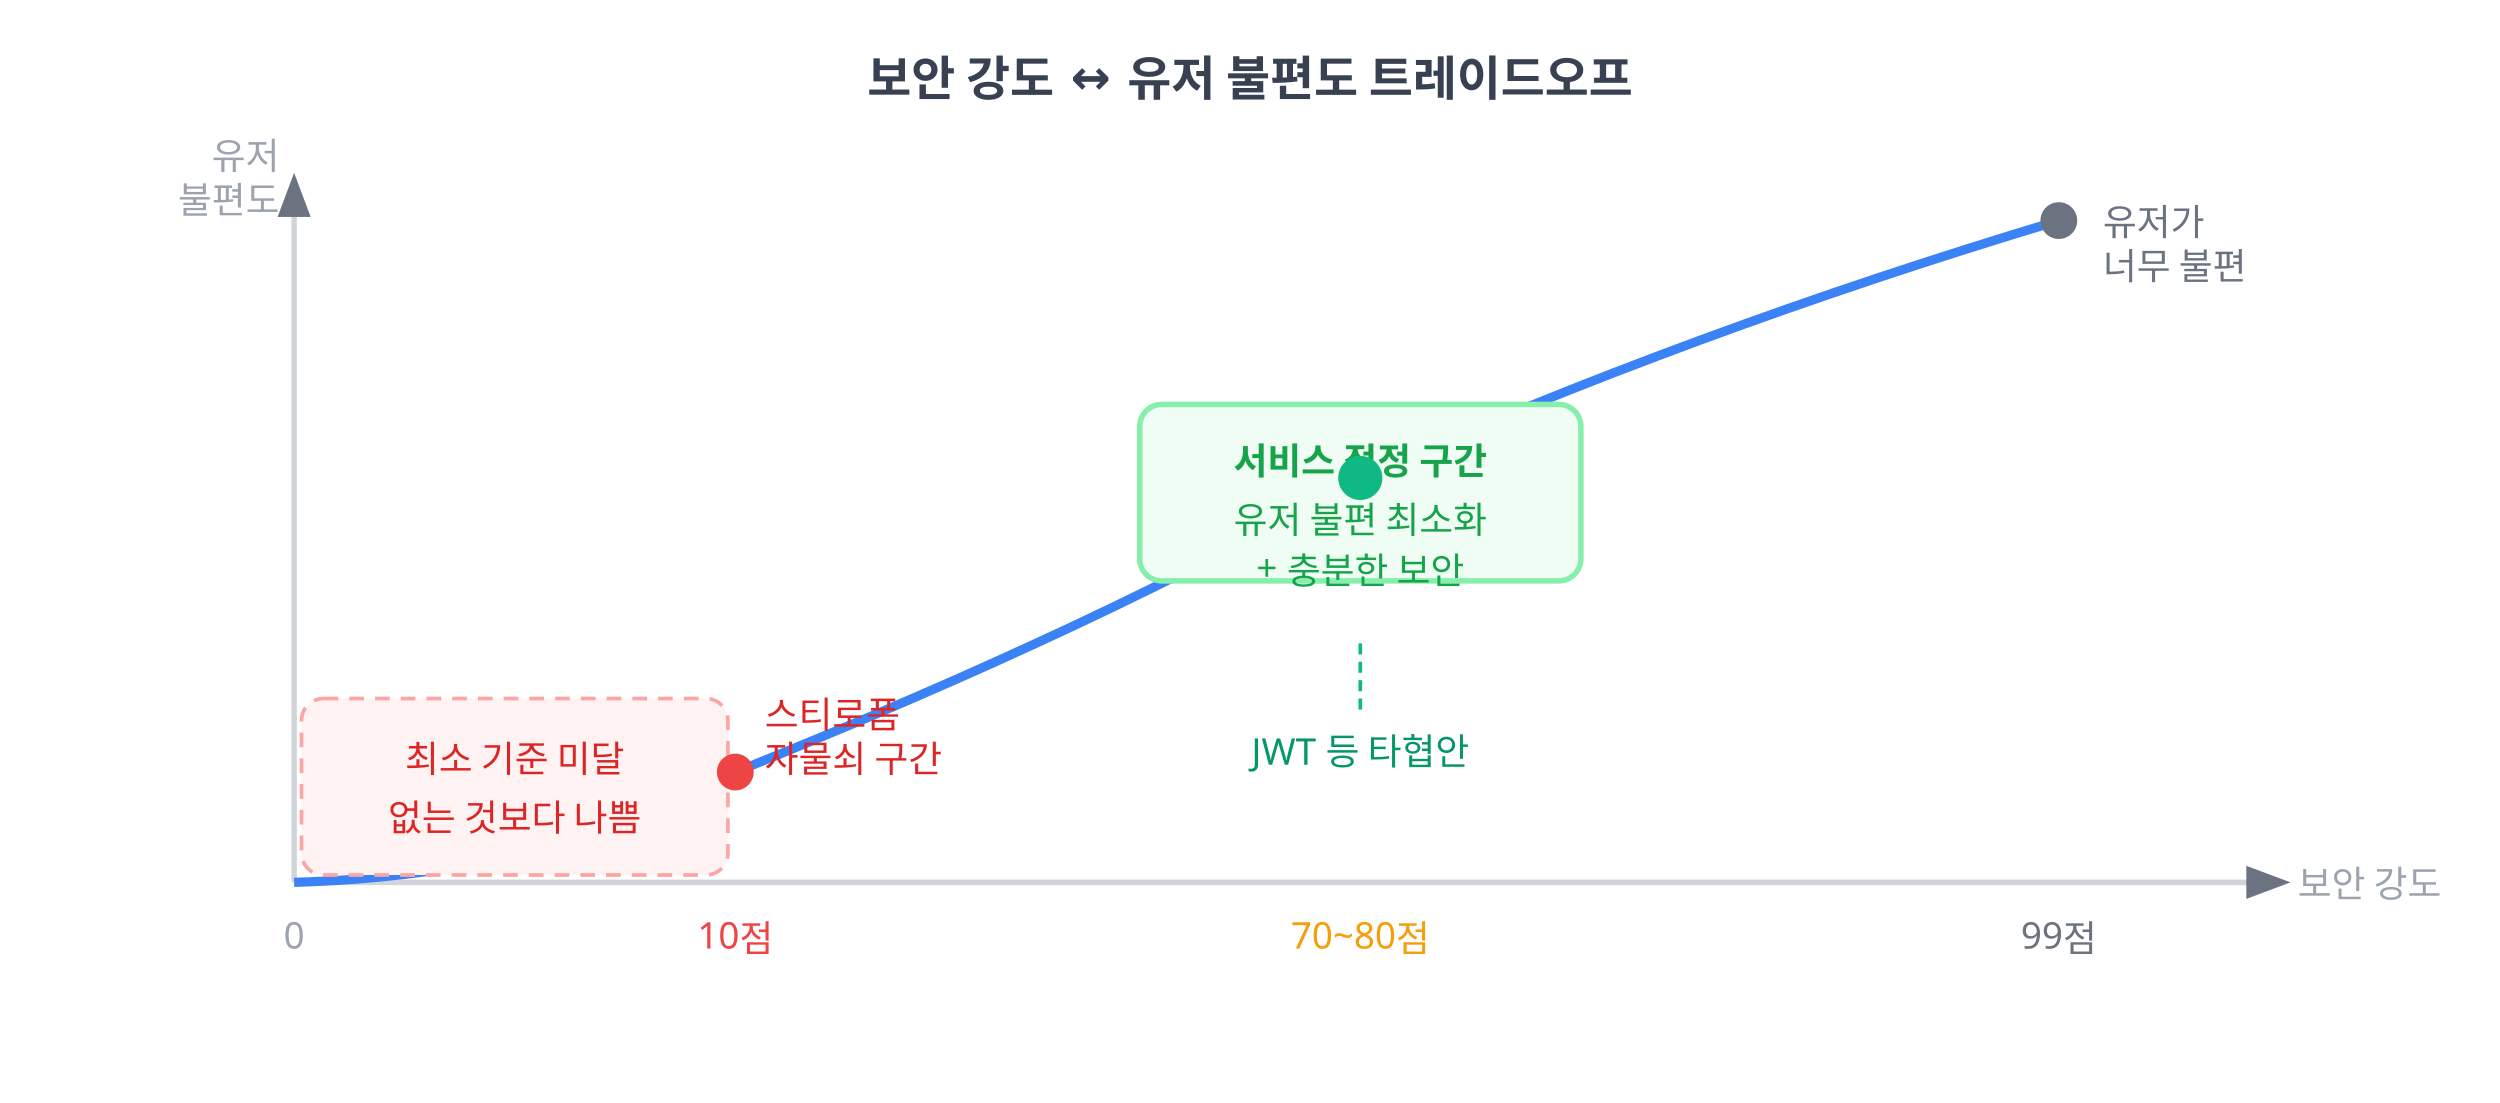
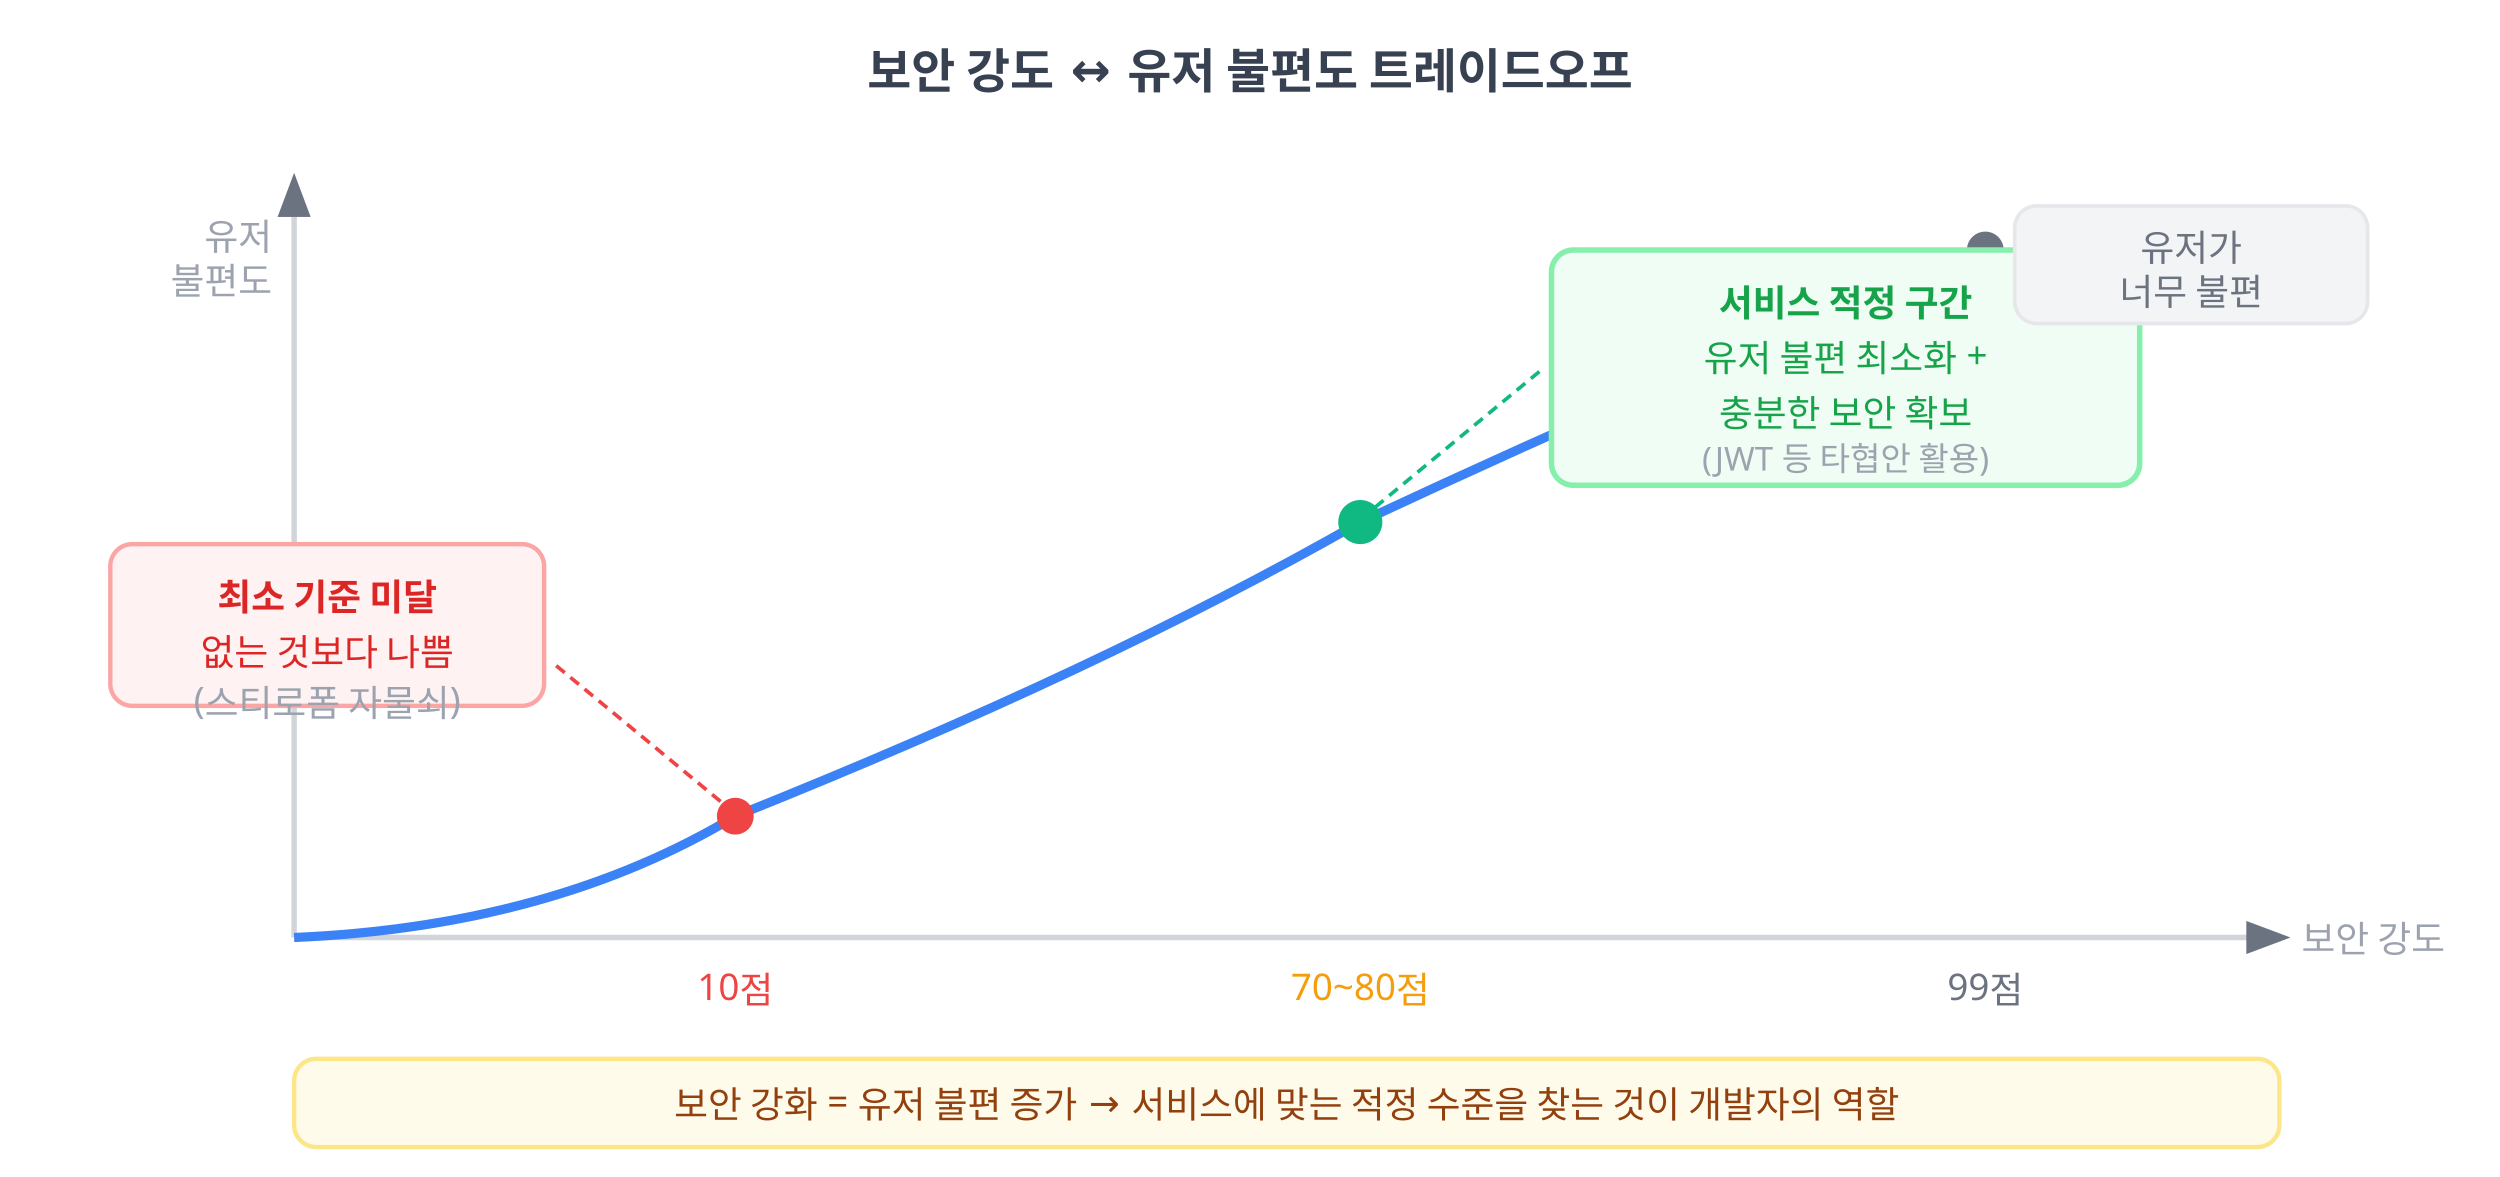
- <svg xmlns="http://www.w3.org/2000/svg" viewBox="0 0 680 300" width="680" height="300" font-family="'Pretendard', 'Apple SD Gothic Neo', sans-serif">
+ <svg xmlns="http://www.w3.org/2000/svg" viewBox="0 0 680 320" width="680" height="320" font-family="'Pretendard', 'Apple SD Gothic Neo', sans-serif">
  <defs>
    <marker id="arrA" markerWidth="8" markerHeight="8" refX="6" refY="3" orient="auto">
      <path d="M0,0 L0,6 L8,3 z" fill="#6b7280" />
    </marker>
+     <marker id="arrAg" markerWidth="8" markerHeight="8" refX="6" refY="3" orient="auto">
+       <path d="M0,0 L0,6 L8,3 z" fill="#10b981" />
+     </marker>
  </defs>
-   <text x="340" y="26" text-anchor="middle" font-size="13" font-weight="700" fill="#374151">보안 강도 ↔ 유저 불편도 트레이드오프</text>
-   <line x1="80" y1="240" x2="80" y2="50" stroke="#d1d5db" stroke-width="1.5" marker-end="url(#arrA)" />
-   <text x="76" y="46" text-anchor="end" font-size="10" fill="#9ca3af">유저</text>
-   <text x="76" y="58" text-anchor="end" font-size="10" fill="#9ca3af">불편도</text>
-   <line x1="80" y1="240" x2="620" y2="240" stroke="#d1d5db" stroke-width="1.5" marker-end="url(#arrA)" />
-   <text x="625" y="244" font-size="10" fill="#9ca3af">보안 강도</text>
-   <text x="80" y="258" text-anchor="middle" font-size="10" fill="#9ca3af">0</text>
-   <text x="200" y="258" text-anchor="middle" font-size="10" fill="#ef4444">10점</text>
-   <text x="370" y="258" text-anchor="middle" font-size="10" fill="#f59e0b">70~80점</text>
-   <text x="560" y="258" text-anchor="middle" font-size="10" fill="#6b7280">99점</text>
-   <path d="M80,240 Q150,238 200,210 Q300,170 370,130 Q460,90 560,60" stroke="#3b82f6" stroke-width="2.5" fill="none" />
-   <rect x="82" y="190" width="116" height="48" rx="6" fill="#fef2f2" stroke="#fca5a5" stroke-width="1" stroke-dasharray="4,3" />
-   <text x="140" y="210" text-anchor="middle" font-size="10" fill="#dc2626">최소 기준 미달</text>
-   <text x="140" y="226" text-anchor="middle" font-size="10" fill="#dc2626">없는 것보다 나쁨</text>
-   <rect x="310" y="110" width="120" height="48" rx="6" fill="#f0fdf4" stroke="#86efac" stroke-width="1.5" />
-   <text x="370" y="129" text-anchor="middle" font-size="10" fill="#16a34a" font-weight="600">서비스 적정 구간</text>
-   <text x="370" y="145" text-anchor="middle" font-size="10" fill="#16a34a">유저 불편 최소화</text>
-   <text x="370" y="158" text-anchor="middle" font-size="10" fill="#16a34a">+ 충분한 보안</text>
-   <circle cx="200" cy="210" r="5" fill="#ef4444" />
-   <circle cx="370" cy="130" r="6" fill="#10b981" />
-   <circle cx="560" cy="60" r="5" fill="#6b7280" />
-   <text x="208" y="198" font-size="10" fill="#dc2626">스티로폼</text>
-   <text x="208" y="210" font-size="10" fill="#dc2626">자물쇠 구간</text>
-   <text x="572" y="64" font-size="10" fill="#6b7280">유저가</text>
-   <text x="572" y="76" font-size="10" fill="#6b7280">너무 불편</text>
-   <line x1="370" y1="175" x2="370" y2="195" stroke="#10b981" stroke-width="1" stroke-dasharray="3,2" />
-   <text x="370" y="208" text-anchor="middle" font-size="10" fill="#059669">JWT 등 타협안</text>
+   <text x="340" y="24" text-anchor="middle" font-size="13" font-weight="700" fill="#374151">보안 강도 ↔ 유저 불편도 트레이드오프</text>
+   <line x1="80" y1="255" x2="80" y2="50" stroke="#d1d5db" stroke-width="1.5" marker-end="url(#arrA)" />
+   <text x="74" y="68" text-anchor="end" font-size="10" fill="#9ca3af">유저</text>
+   <text x="74" y="80" text-anchor="end" font-size="10" fill="#9ca3af">불편도</text>
+   <line x1="80" y1="255" x2="620" y2="255" stroke="#d1d5db" stroke-width="1.5" marker-end="url(#arrA)" />
+   <text x="626" y="259" font-size="10" fill="#9ca3af">보안 강도</text>
+   <text x="200" y="272" text-anchor="middle" font-size="10" fill="#ef4444">10점</text>
+   <text x="370" y="272" text-anchor="middle" font-size="10" fill="#f59e0b">70~80점</text>
+   <text x="540" y="272" text-anchor="middle" font-size="10" fill="#6b7280">99점</text>
+   <path d="M80,255 Q150,252 200,222 Q300,182 370,142 Q460,100 540,68" stroke="#3b82f6" stroke-width="2.5" fill="none" />
+   <circle cx="200" cy="222" r="5" fill="#ef4444" />
+   <circle cx="370" cy="142" r="6" fill="#10b981" />
+   <circle cx="540" cy="68" r="5" fill="#6b7280" />
+   <line x1="196" y1="218" x2="150" y2="180" stroke="#ef4444" stroke-width="1" stroke-dasharray="3,2" />
+   <rect x="30" y="148" width="118" height="44" rx="6" fill="#fef2f2" stroke="#fca5a5" stroke-width="1.2" />
+   <text x="89" y="166" text-anchor="middle" font-size="10" fill="#dc2626" font-weight="600">최소 기준 미달</text>
+   <text x="89" y="181" text-anchor="middle" font-size="10" fill="#dc2626">없는 것보다 나쁨</text>
+   <text x="89" y="194" text-anchor="middle" font-size="10" fill="#9ca3af">(스티로폼 자물쇠)</text>
+   <line x1="374" y1="138" x2="420" y2="100" stroke="#10b981" stroke-width="1" stroke-dasharray="3,2" />
+   <rect x="422" y="68" width="160" height="64" rx="6" fill="#f0fdf4" stroke="#86efac" stroke-width="1.5" />
+   <text x="502" y="86" text-anchor="middle" font-size="10" fill="#16a34a" font-weight="600">서비스 적정 구간</text>
+   <text x="502" y="101" text-anchor="middle" font-size="10" fill="#16a34a">유저 불편 최소화 +</text>
+   <text x="502" y="116" text-anchor="middle" font-size="10" fill="#16a34a">충분한 보안 확보</text>
+   <text x="502" y="128" text-anchor="middle" font-size="9" fill="#9ca3af">(JWT 등 타협안 활용)</text>
+   <rect x="548" y="56" width="96" height="32" rx="6" fill="#f3f4f6" stroke="#e5e7eb" stroke-width="1" />
+   <text x="596" y="71" text-anchor="middle" font-size="10" fill="#6b7280">유저가</text>
+   <text x="596" y="83" text-anchor="middle" font-size="10" fill="#6b7280">너무 불편</text>
+   <rect x="80" y="288" width="540" height="24" rx="6" fill="#fffbeb" stroke="#fde68a" stroke-width="1.2" />
+   <text x="350" y="304" text-anchor="middle" font-size="10" fill="#92400e">보안 강화 = 유저 불편 증가 → 서비스에 맞는 적정 수준을 찾는 것이 개발자의 역할</text>
</svg>
